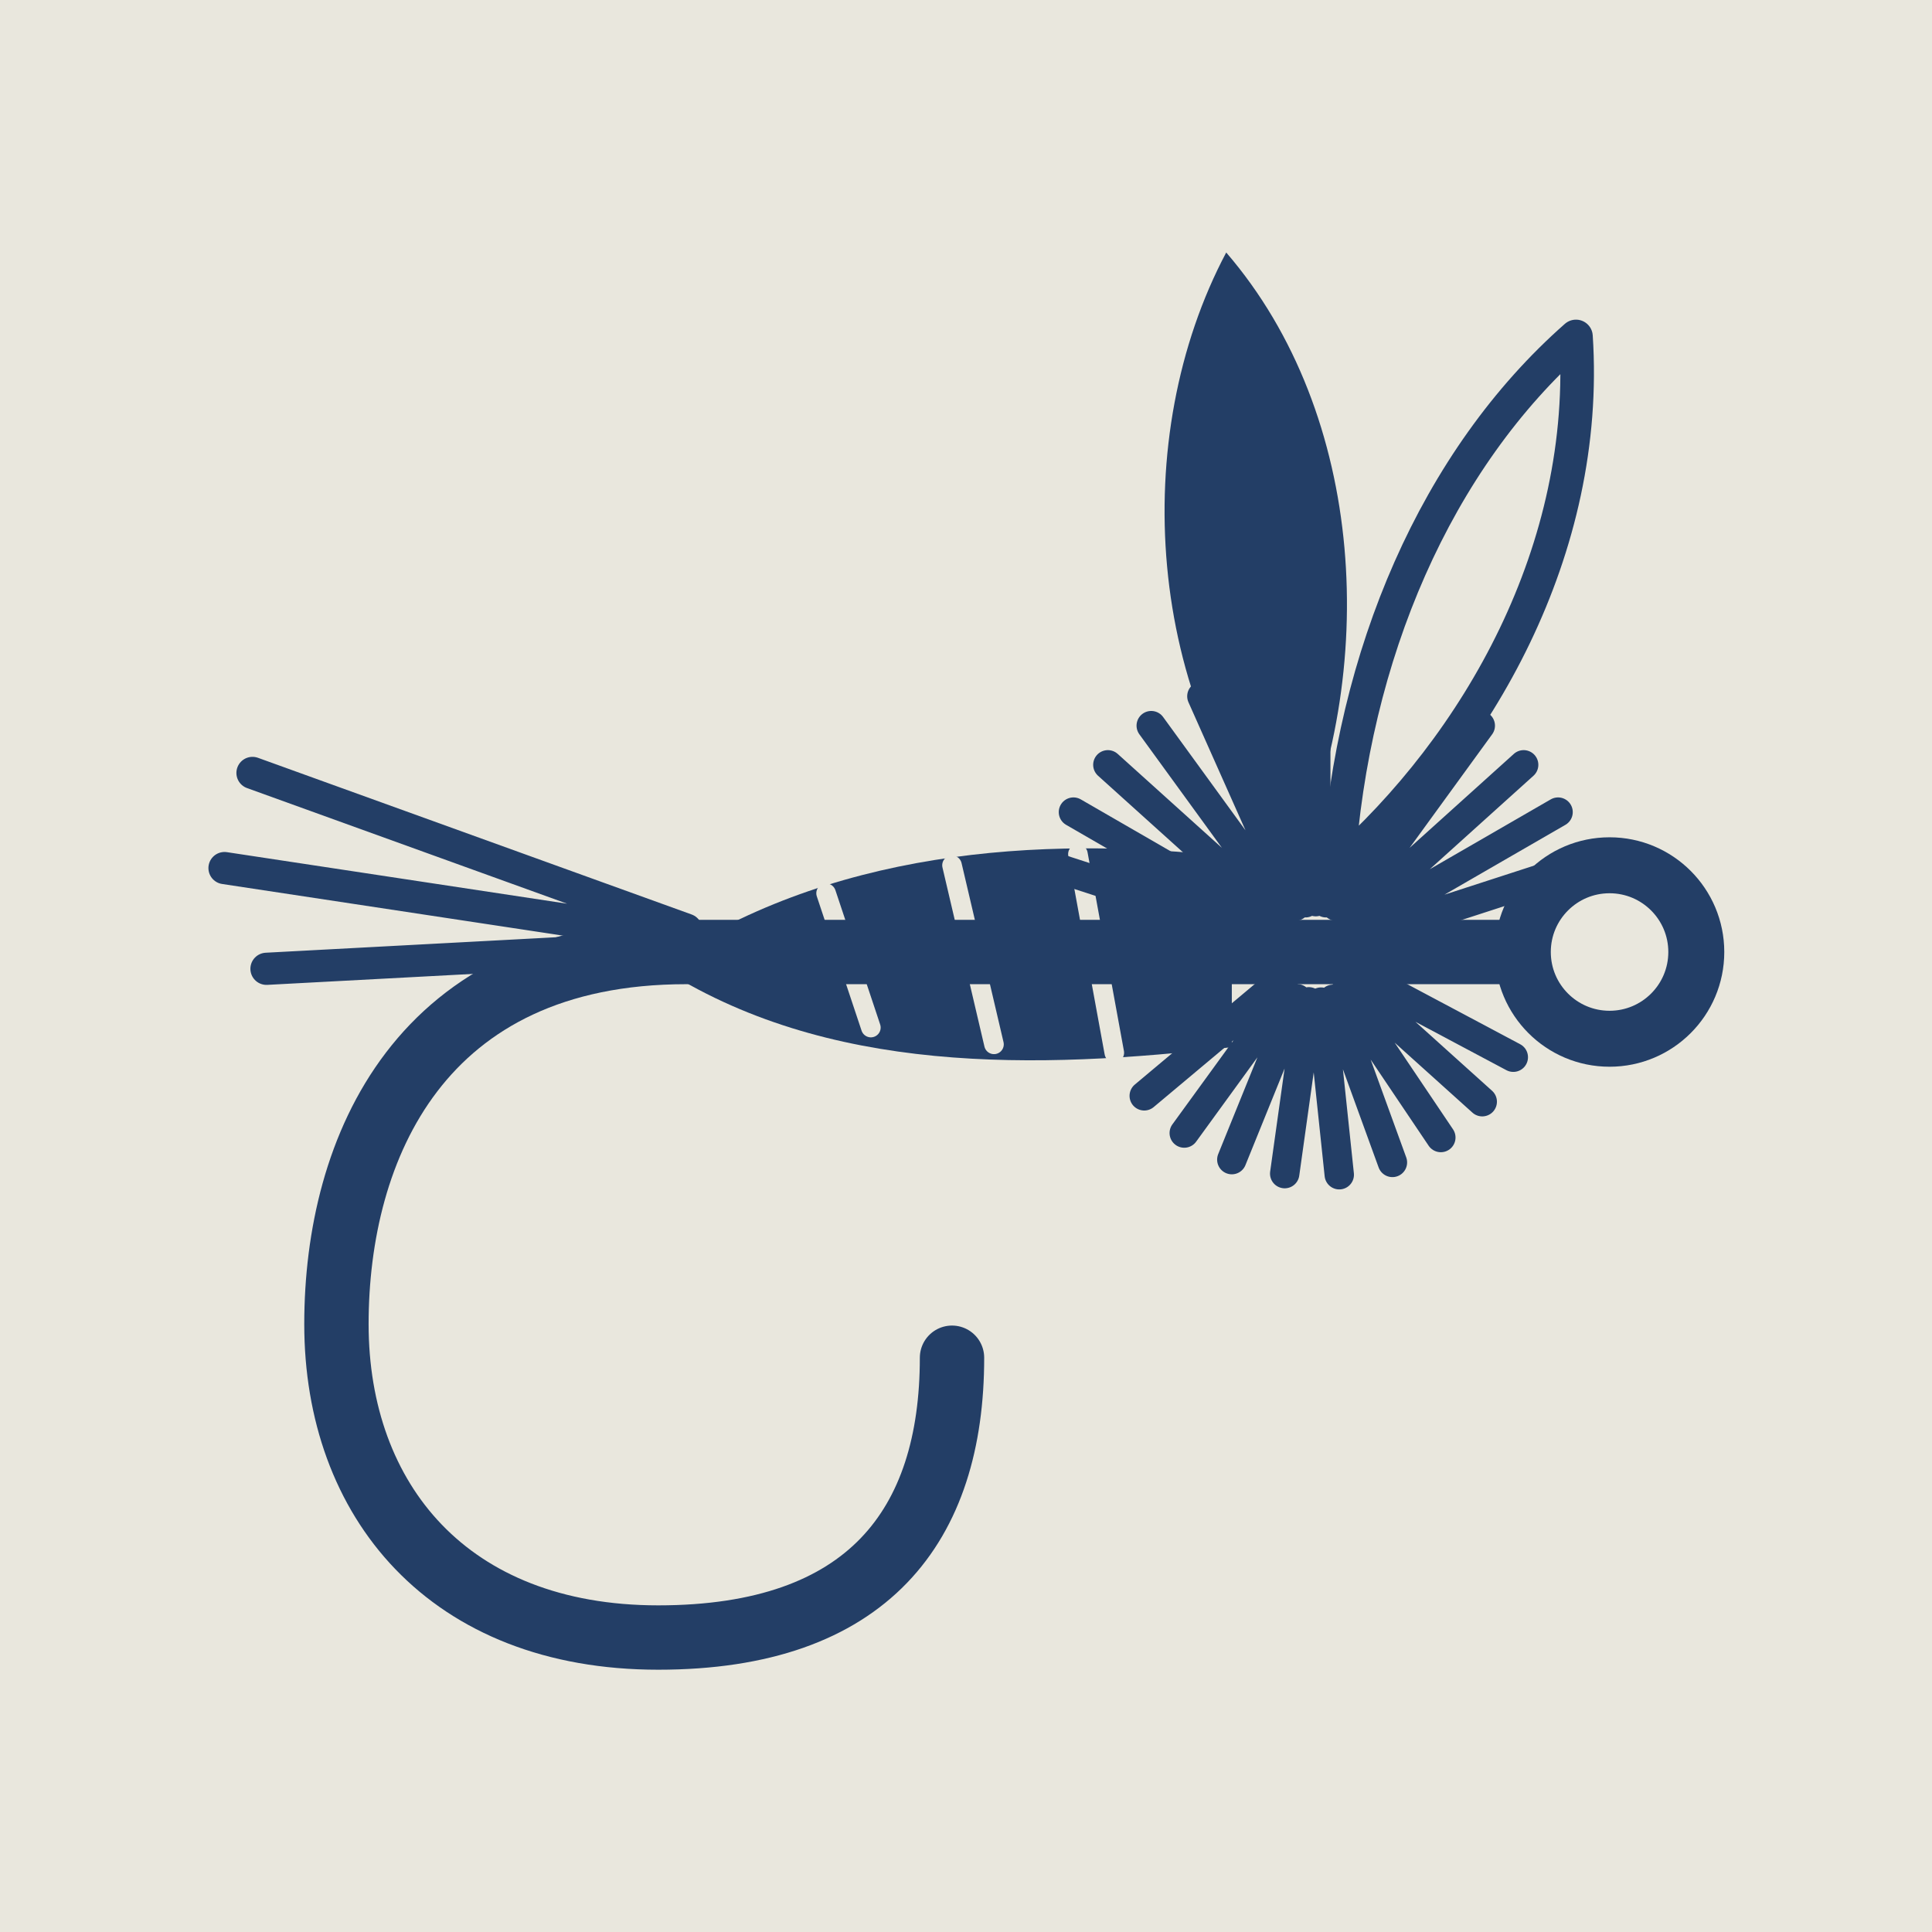
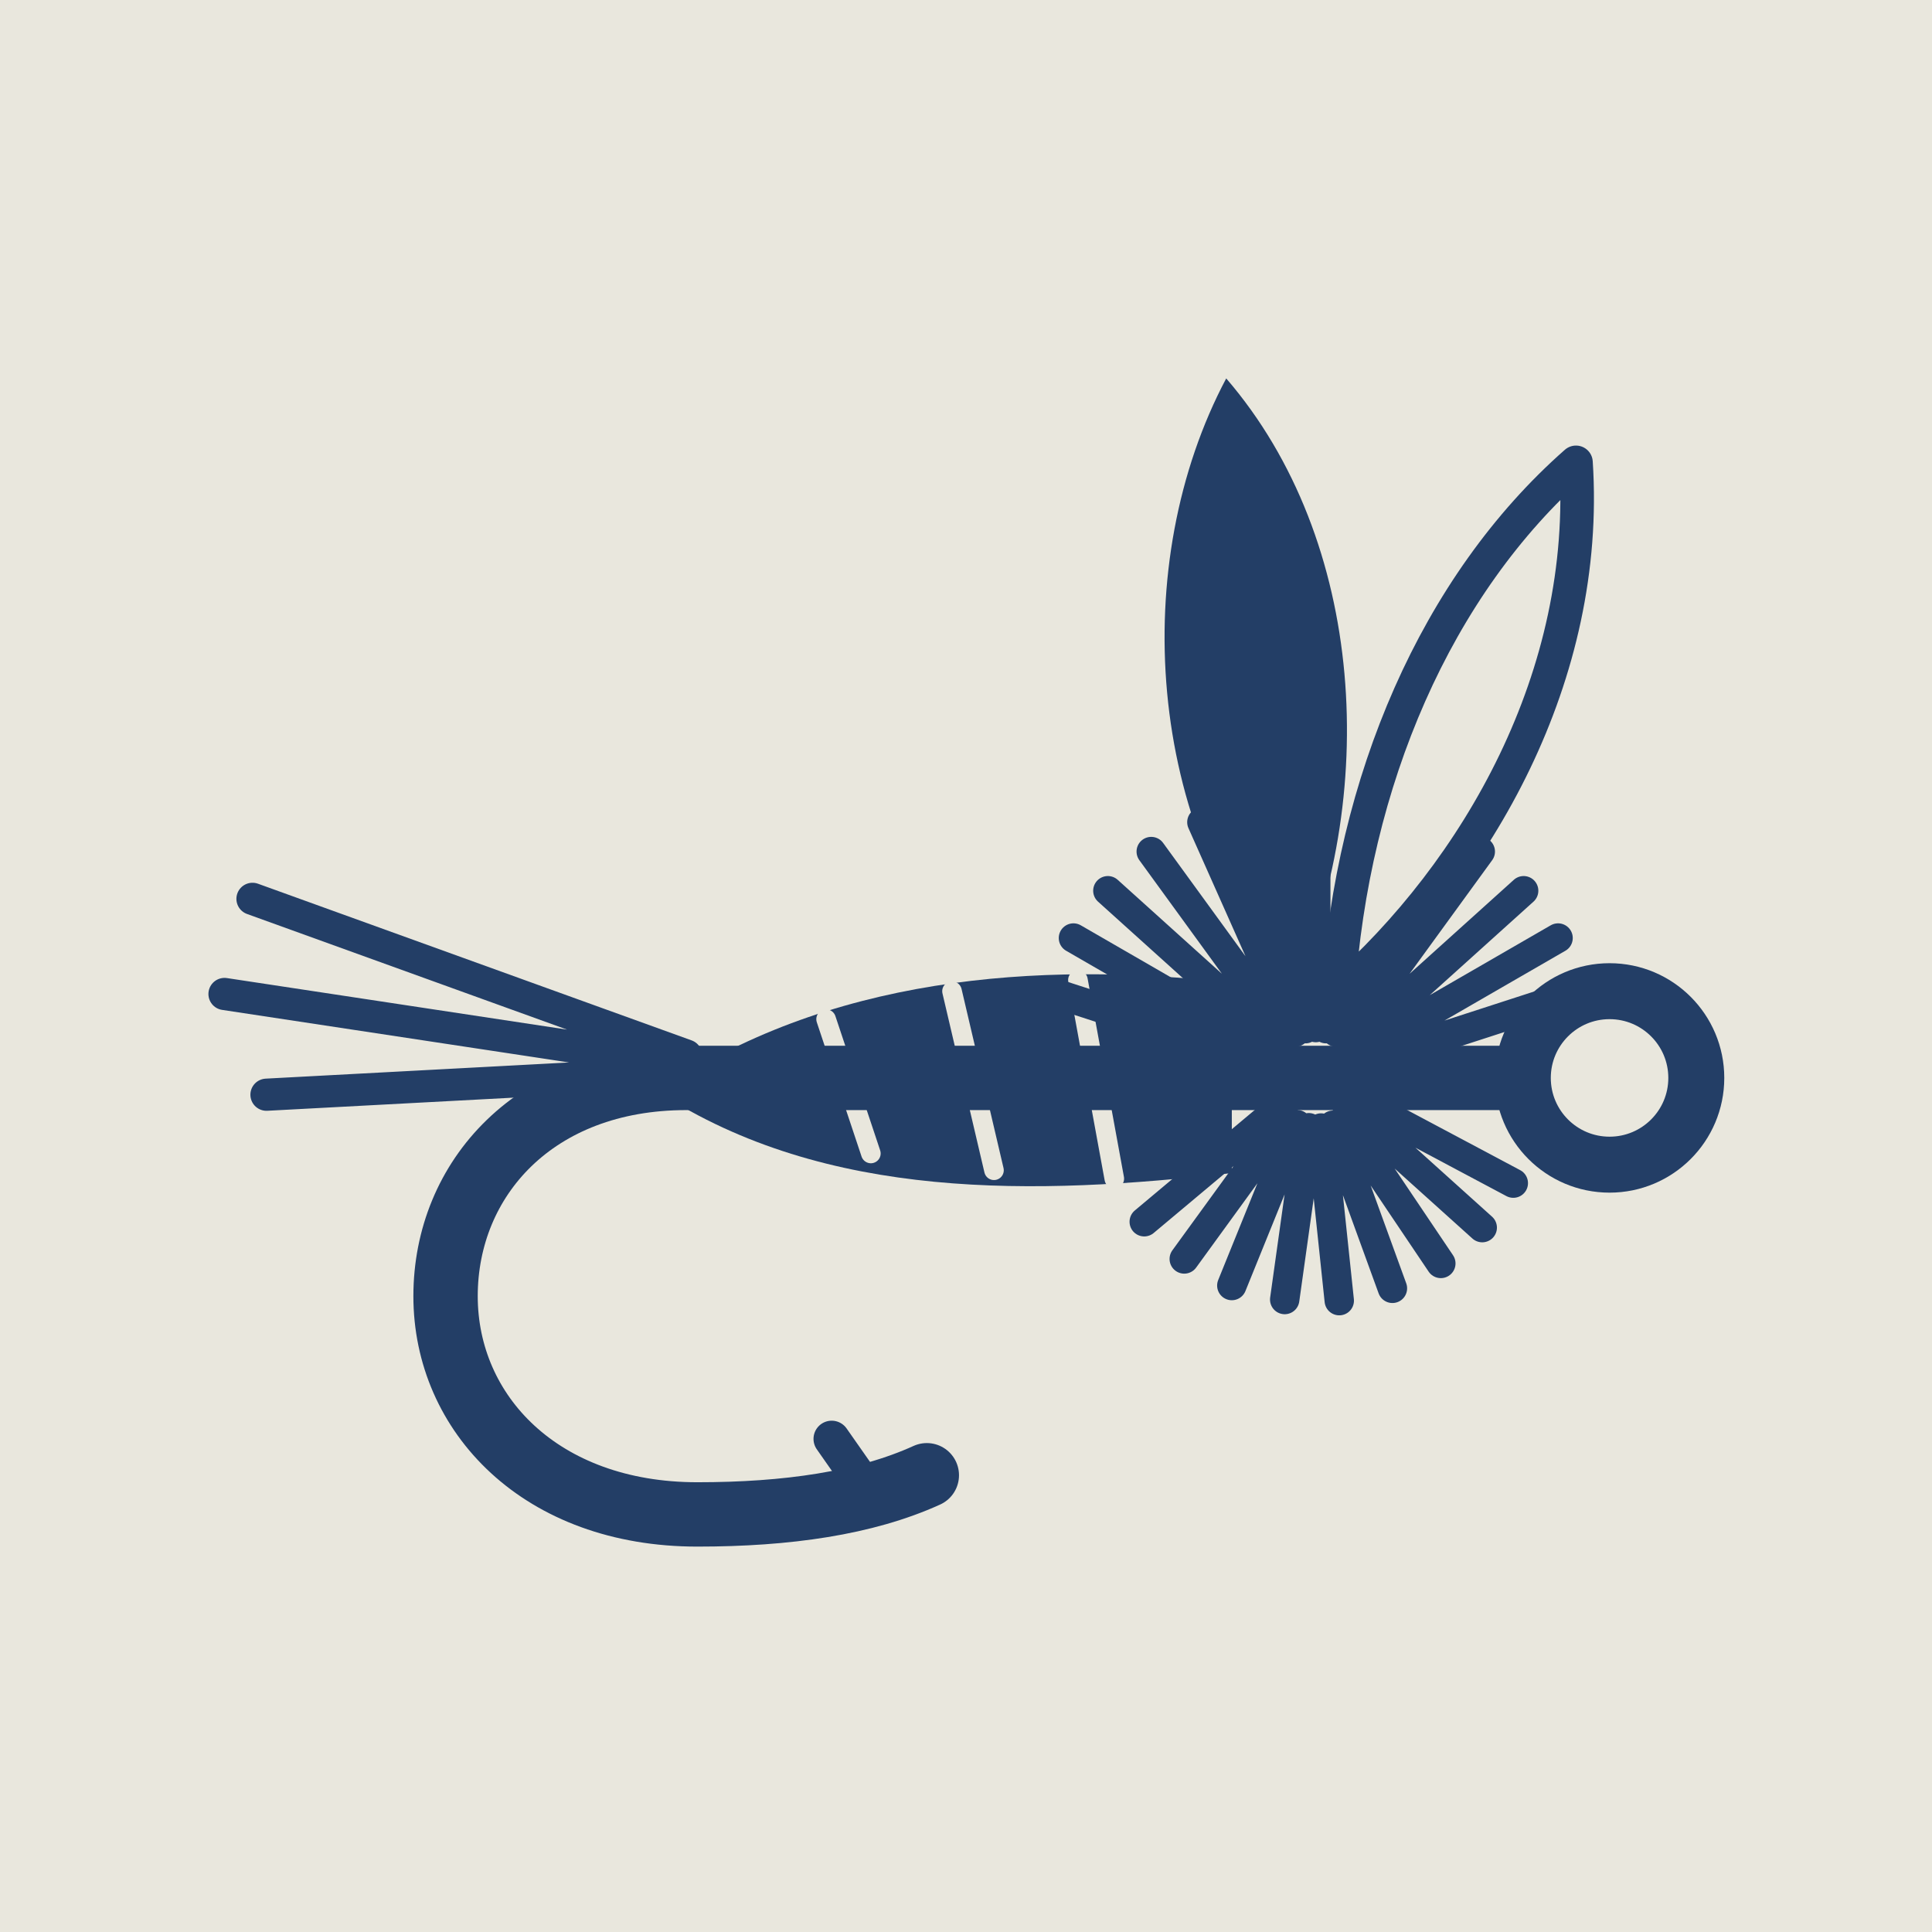
<svg xmlns="http://www.w3.org/2000/svg" viewBox="0 0 512 512">
  <rect width="512" height="512" fill="#e9e7dd" />
-   <svg x="40.96" y="40.96" width="430.08" height="430.08" viewBox="3 5.5 58 58" color="#233e66">
+   <svg x="40.96" y="40.96" width="430.08" height="430.08" viewBox="3 1 58 58" color="#233e66">
    <defs>
      <mask id="far-wing">
        <rect x="0" y="0" width="64" height="64" fill="white" />
        <path d="M45.3 31C45.8 23.4 48.8 16.4 53.8 12C54.3 19.6 50.3 26.6 45.3 31Z" fill="black" />
      </mask>
      <mask id="rib">
        <rect x="0" y="0" width="64" height="64" fill="white" />
        <path d="M27 31.9L28.6 36.7M31.5 30.9L33 37.3M36 30.5L37.3 37.6" stroke="black" stroke-width="0.7" stroke-linecap="round" />
      </mask>
    </defs>
    <g fill="none" stroke="currentColor" stroke-linecap="round" stroke-linejoin="round">
-       <path d="M51.5 34H22C12.5 34 9.5 41 9.5 47.3S13.5 58.5 21 58.5 31.5 54.5 31.5 48.5" stroke-width="2.3" />
+       <path d="M51.5 34H22C16.6 34 13.4 37.6 13.4 41.8S16.8 49.6 22.4 49.6C25.6 49.6 28.4 49.2 30.6 48.2" stroke-width="2.3" />
      <circle cx="55" cy="34" r="3.1" stroke-width="2" />
+       <path d="M28.6 48.9L27.2 46.9" stroke-width="1.3" />
      <path d="M22 33.2L6.5 27.6M22 33.5L5.5 31M22 33.8L7 34.6" stroke-width="1.15" />
      <path d="M42.79 33.44L34.99 30.91M42.94 33.10L35.84 29.00M43.16 32.80L37.07 27.31M43.44 32.54L38.62 25.91M43.77 32.36L40.43 24.86M44.13 32.24L42.42 24.22M44.50 32.20L44.50 24.00M44.87 32.24L46.58 24.22M45.23 32.36L48.57 24.86M45.56 32.54L50.38 25.91M45.84 32.80L51.93 27.31M46.06 33.10L53.16 29.00M46.21 33.44L54.01 30.91M46.09 34.85L51.56 37.76M45.84 35.20L50.45 39.35M45.51 35.49L48.97 40.63M45.12 35.69L47.24 41.52M44.69 35.79L45.34 41.96M44.25 35.78L43.39 41.92M43.83 35.67L41.50 41.42M43.44 35.46L39.80 40.47M43.12 35.16L38.37 39.14" stroke-width="1.05" mask="url(#far-wing)" />
      <path d="M45.3 31C45.8 23.4 48.8 16.4 53.8 12C54.3 19.6 50.3 26.6 45.3 31Z" stroke-width="1.2" />
    </g>
    <g fill="currentColor">
      <path d="M21 34.5C27 30.4 34.5 29.8 41.5 30.6L41.5 37.4C34.5 38.2 27 38.4 21 34.5Z" mask="url(#rib)" />
      <path d="M43.6 31C38.4 25 37.8 15.6 41.3 9C46.3 14.8 46.8 24 43.6 31Z" />
    </g>
  </svg>
</svg>
